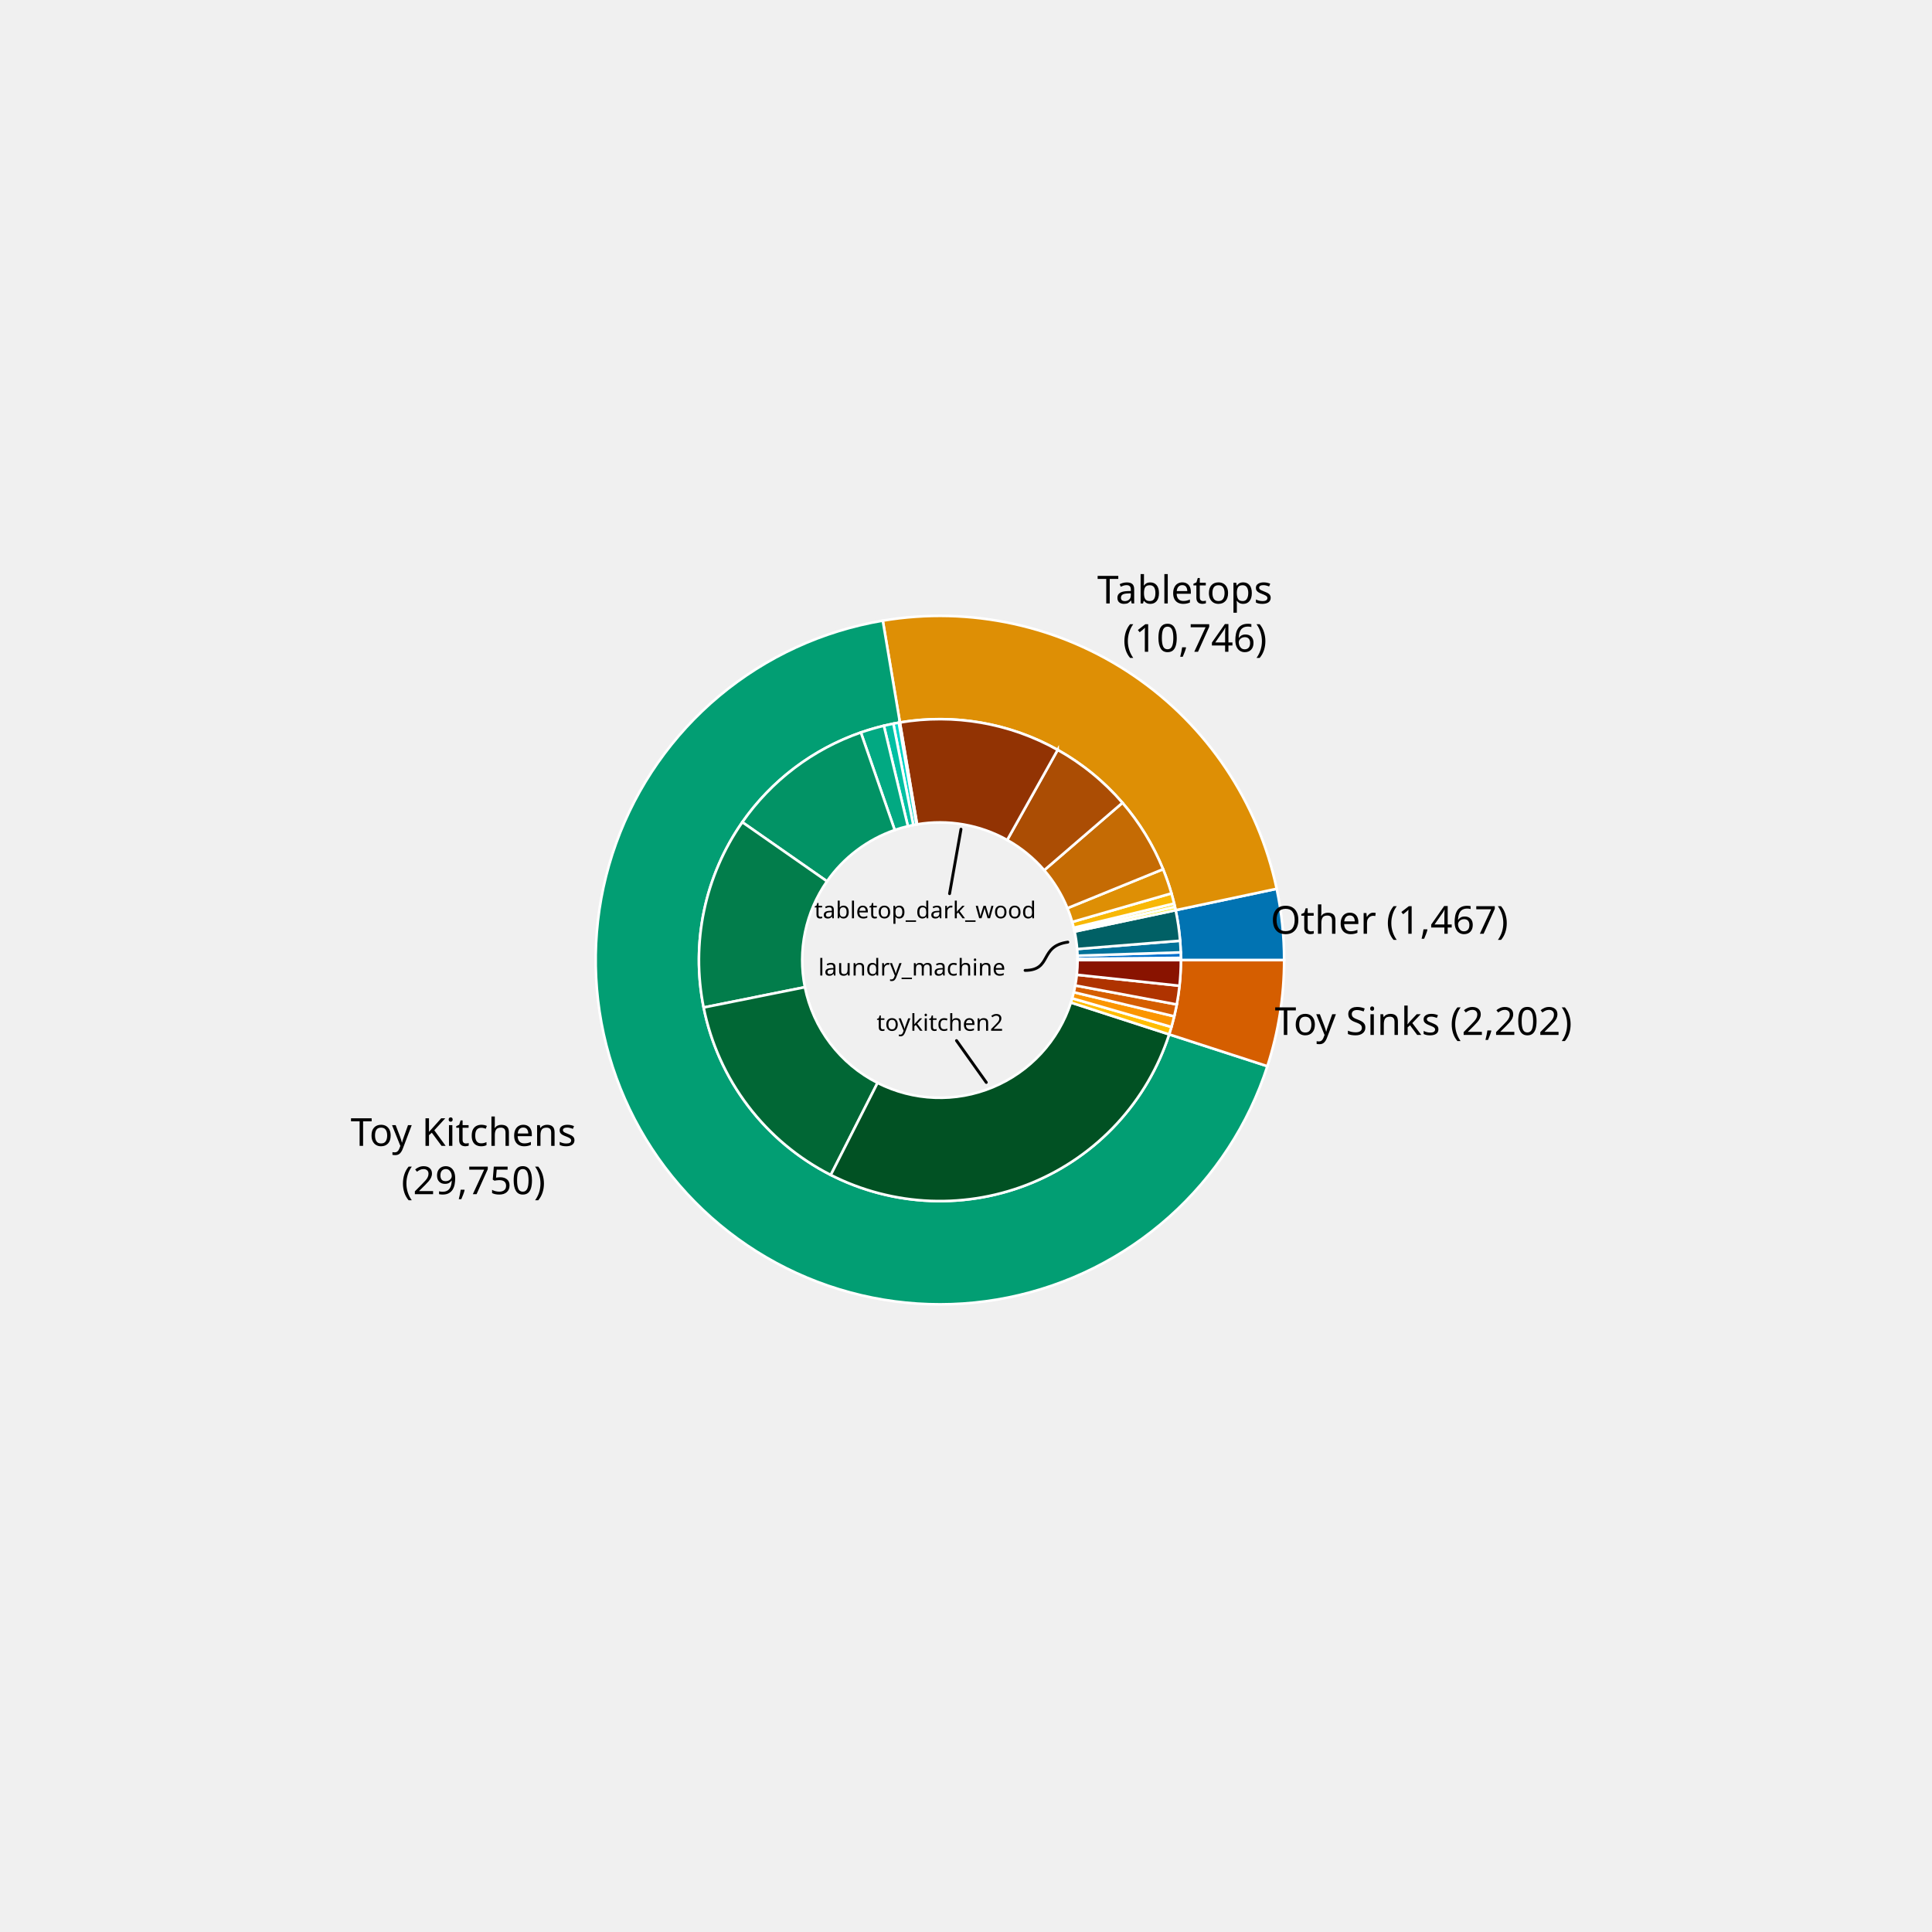
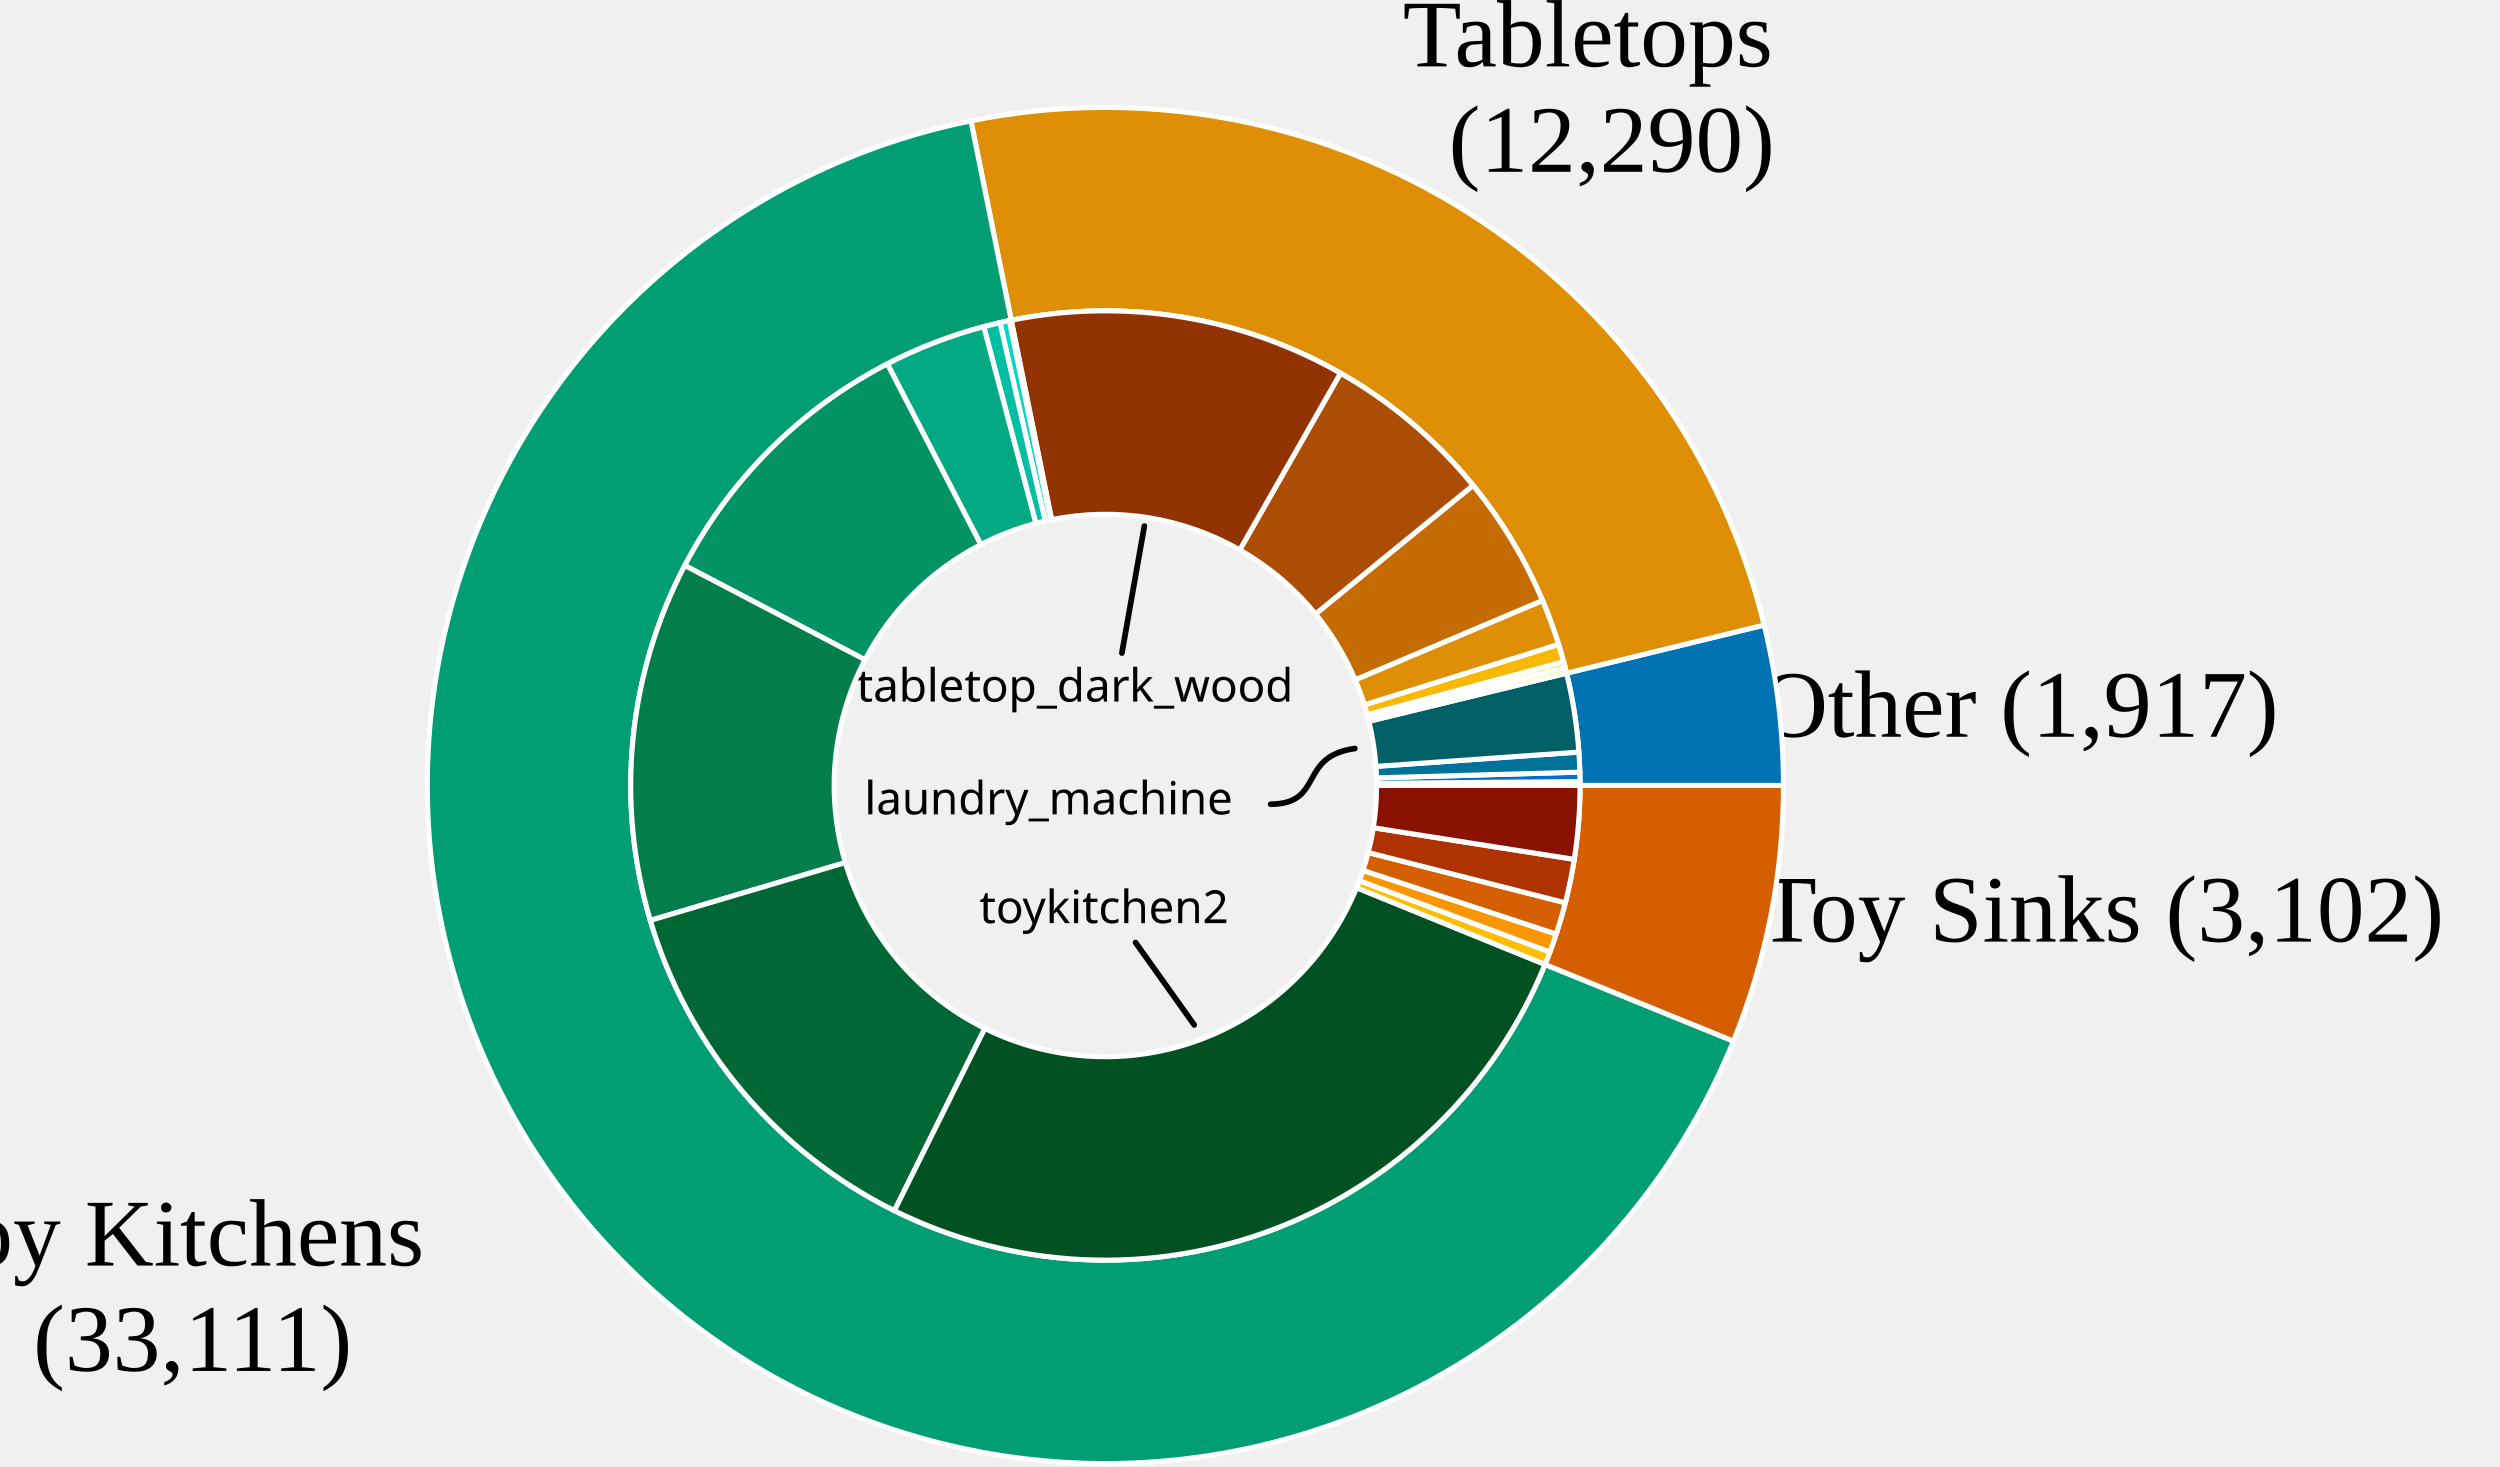
- <svg xmlns="http://www.w3.org/2000/svg" version="1.1" id="svg25" width="1000" height="1000" viewBox="0 0 1000 1000">
-   <defs id="defs29" />
-   <g id="g33" transform="matrix(1.333333,0,0,-1.333333,0,464.64)">
-     <path d="m 498.502,-24.234 c 0,4.649 -0.243,9.295 -0.727,13.919 -0.484,4.624 -1.21,9.22 -2.173,13.768 l -39.22,-8.306 c 0.674,-3.184 1.182,-6.401 1.521,-9.638 0.339,-3.237 0.509,-6.489 0.509,-9.744 z" style="fill:#0173b2;fill-opacity:1;fill-rule:nonzero;stroke:#ffffff;stroke-width:1;stroke-linecap:butt;stroke-linejoin:miter;stroke-miterlimit:10;stroke-dasharray:none;stroke-opacity:1" id="path37" />
-     <path d="M 495.602,3.454 C 488.463,37.164 468.554,66.84 440.07,86.231 c -28.484,19.391 -63.393,27.032 -97.373,21.315 l 6.652,-39.534 c 23.786,4.002 48.222,-1.347 68.161,-14.92 19.939,-13.574 33.875,-34.347 38.873,-57.944 z" style="fill:#de8f05;fill-opacity:1;fill-rule:nonzero;stroke:#ffffff;stroke-width:1;stroke-linecap:butt;stroke-linejoin:miter;stroke-miterlimit:10;stroke-dasharray:none;stroke-opacity:1" id="path39" />
-     <path d="M 342.697,107.546 C 319.323,103.613 297.41,93.531 279.217,78.338 261.023,63.146 247.195,43.383 239.157,21.085 231.119,-1.213 229.156,-25.254 233.471,-48.56 c 4.315,-23.307 14.754,-45.051 30.242,-62.993 15.488,-17.942 35.475,-31.445 57.901,-39.118 22.427,-7.672 46.496,-9.242 69.729,-4.546 23.233,4.696 44.804,15.489 62.49,31.269 17.687,15.78 30.861,35.984 38.165,58.533 l -38.138,12.354 c -5.113,-15.784 -14.335,-29.928 -26.716,-40.973 -12.381,-11.046 -27.48,-18.601 -43.743,-21.888 -16.263,-3.287 -33.111,-2.188 -48.81,3.182 -15.699,5.371 -29.689,14.823 -40.531,27.382 -10.842,12.56 -18.149,27.781 -21.169,44.095 -3.02,16.315 -1.646,33.143 3.98,48.751 5.627,15.609 15.306,29.443 28.042,40.077 12.735,10.635 28.074,17.692 44.436,20.445 z" style="fill:#029e73;fill-opacity:1;fill-rule:nonzero;stroke:#ffffff;stroke-width:1;stroke-linecap:butt;stroke-linejoin:miter;stroke-miterlimit:10;stroke-dasharray:none;stroke-opacity:1" id="path41" />
-     <path d="m 491.998,-65.415 c 2.151,6.641 3.779,13.44 4.868,20.336 1.089,6.895 1.636,13.865 1.636,20.846 l -40.09,-10e-6 c 0,-4.886 -0.383,-9.765 -1.145,-14.592 -0.762,-4.827 -1.902,-9.586 -3.407,-14.235 z" style="fill:#d55e00;fill-opacity:1;fill-rule:nonzero;stroke:#ffffff;stroke-width:1;stroke-linecap:butt;stroke-linejoin:miter;stroke-miterlimit:10;stroke-dasharray:none;stroke-opacity:1" id="path43" />
-     <path d="m 458.413,-24.234 c 0,0.146 -3.4e-4,0.293 -0.001,0.439 -6.9e-4,0.146 -0.002,0.293 -0.003,0.439 L 418.321,-23.732 c 7.9e-4,-0.084 10e-4,-0.167 0.002,-0.251 3.9e-4,-0.084 5.9e-4,-0.167 5.9e-4,-0.251 h 40.09 z" style="fill:#0159ff;fill-opacity:1;fill-rule:nonzero;stroke:#ffffff;stroke-width:1;stroke-linecap:butt;stroke-linejoin:miter;stroke-miterlimit:10;stroke-dasharray:none;stroke-opacity:1" id="path45" />
-     <path d="m 458.408,-23.356 c -0.003,0.355 -0.009,0.71 -0.016,1.065 -0.007,0.355 -0.017,0.71 -0.028,1.064 l -40.069,-1.289 c 0.007,-0.203 0.012,-0.405 0.016,-0.608 0.004,-0.203 0.007,-0.406 0.009,-0.608 l 40.088,0.376 z" style="fill:#016fcc;fill-opacity:1;fill-rule:nonzero;stroke:#ffffff;stroke-width:1;stroke-linecap:butt;stroke-linejoin:miter;stroke-miterlimit:10;stroke-dasharray:none;stroke-opacity:1" id="path47" />
-     <path d="m 458.364,-21.227 c -0.024,0.754 -0.058,1.507 -0.1,2.26 -0.043,0.753 -0.094,1.505 -0.155,2.257 l -39.96,-3.225 c 0.035,-0.43 0.064,-0.859 0.088,-1.29 0.024,-0.43 0.043,-0.861 0.057,-1.291 l 40.069,1.289 z" style="fill:#017299;fill-opacity:1;fill-rule:nonzero;stroke:#ffffff;stroke-width:1;stroke-linecap:butt;stroke-linejoin:miter;stroke-miterlimit:10;stroke-dasharray:none;stroke-opacity:1" id="path49" />
-     <path d="m 458.109,-16.71 c -0.161,1.992 -0.385,3.979 -0.673,5.956 -0.288,1.978 -0.639,3.946 -1.053,5.901 L 417.163,-13.159 c 0.237,-1.117 0.437,-2.242 0.602,-3.372 0.165,-1.13 0.293,-2.265 0.385,-3.404 z" style="fill:#016065;fill-opacity:1;fill-rule:nonzero;stroke:#ffffff;stroke-width:1;stroke-linecap:butt;stroke-linejoin:miter;stroke-miterlimit:10;stroke-dasharray:none;stroke-opacity:1" id="path51" />
-     <path d="m 456.383,-4.853 c -0.046,0.217 -0.093,0.434 -0.14,0.65 -0.048,0.217 -0.096,0.433 -0.145,0.649 L 417,-12.416 c 0.028,-0.124 0.056,-0.247 0.083,-0.371 0.027,-0.124 0.054,-0.248 0.08,-0.372 l 39.22,8.306 z" style="fill:#ffef06;fill-opacity:1;fill-rule:nonzero;stroke:#ffffff;stroke-width:1;stroke-linecap:butt;stroke-linejoin:miter;stroke-miterlimit:10;stroke-dasharray:none;stroke-opacity:1" id="path53" />
-     <path d="m 456.098,-3.553 c -0.049,0.216 -0.099,0.432 -0.149,0.648 -0.051,0.216 -0.102,0.432 -0.154,0.647 L 416.827,-11.676 c 0.03,-0.123 0.059,-0.246 0.088,-0.37 0.029,-0.123 0.057,-0.247 0.085,-0.371 z" style="fill:#ffd606;fill-opacity:1;fill-rule:nonzero;stroke:#ffffff;stroke-width:1;stroke-linecap:butt;stroke-linejoin:miter;stroke-miterlimit:10;stroke-dasharray:none;stroke-opacity:1" id="path55" />
-     <path d="m 455.794,-2.257 c -0.159,0.66 -0.326,1.318 -0.5,1.974 -0.174,0.656 -0.355,1.31 -0.543,1.962 l -38.521,-11.106 c 0.107,-0.373 0.211,-0.746 0.31,-1.121 0.099,-0.375 0.195,-0.751 0.286,-1.128 z" style="fill:#f8b806;fill-opacity:1;fill-rule:nonzero;stroke:#ffffff;stroke-width:1;stroke-linecap:butt;stroke-linejoin:miter;stroke-miterlimit:10;stroke-dasharray:none;stroke-opacity:1" id="path57" />
-     <path d="m 454.752,1.679 c -0.458,1.59 -0.959,3.167 -1.501,4.731 -0.542,1.563 -1.126,3.112 -1.75,4.645 L 414.373,-4.069 c 0.357,-0.876 0.69,-1.761 1,-2.654 0.31,-0.893 0.596,-1.795 0.858,-2.703 z" style="fill:#de8f05;fill-opacity:1;fill-rule:nonzero;stroke:#ffffff;stroke-width:1;stroke-linecap:butt;stroke-linejoin:miter;stroke-miterlimit:10;stroke-dasharray:none;stroke-opacity:1" id="path59" />
-     <path d="m 451.501,11.055 c -1.91,4.688 -4.197,9.213 -6.838,13.531 -2.642,4.318 -5.63,8.414 -8.935,12.249 L 405.36,10.662 c 1.888,-2.191 3.596,-4.532 5.105,-6.999 1.51,-2.467 2.816,-5.053 3.908,-7.732 z" style="fill:#c56b04;fill-opacity:1;fill-rule:nonzero;stroke:#ffffff;stroke-width:1;stroke-linecap:butt;stroke-linejoin:miter;stroke-miterlimit:10;stroke-dasharray:none;stroke-opacity:1" id="path61" />
-     <path d="m 435.728,36.835 c -3.553,4.122 -7.458,7.927 -11.673,11.37 -4.214,3.443 -8.721,6.512 -13.469,9.172 L 390.994,22.4 c 2.713,-1.52 5.288,-3.273 7.696,-5.241 2.408,-1.968 4.64,-4.141 6.67,-6.497 z" style="fill:#ab4d04;fill-opacity:1;fill-rule:nonzero;stroke:#ffffff;stroke-width:1;stroke-linecap:butt;stroke-linejoin:miter;stroke-miterlimit:10;stroke-dasharray:none;stroke-opacity:1" id="path63" />
-     <path d="m 410.587,57.376 c -9.235,5.173 -19.281,8.742 -29.71,10.553 -10.429,1.811 -21.09,1.839 -31.528,0.083 l 6.652,-39.534 c 5.965,1.004 12.057,0.988 18.016,-0.047 5.959,-1.035 11.7,-3.074 16.977,-6.03 l 19.593,34.976 z" style="fill:#923303;fill-opacity:1;fill-rule:nonzero;stroke:#ffffff;stroke-width:1;stroke-linecap:butt;stroke-linejoin:miter;stroke-miterlimit:10;stroke-dasharray:none;stroke-opacity:1" id="path65" />
-     <path d="m 349.349,68.012 c -0.074,-0.013 -0.149,-0.025 -0.223,-0.038 -0.074,-0.013 -0.149,-0.025 -0.223,-0.038 l 6.843,-39.501 c 0.043,0.007 0.085,0.015 0.127,0.022 0.043,0.007 0.085,0.015 0.127,0.022 l -6.652,39.534 z" style="fill:#03e5eb;fill-opacity:1;fill-rule:nonzero;stroke:#ffffff;stroke-width:1;stroke-linecap:butt;stroke-linejoin:miter;stroke-miterlimit:10;stroke-dasharray:none;stroke-opacity:1" id="path67" />
-     <path d="m 348.903,67.936 c -0.352,-0.061 -0.703,-0.124 -1.054,-0.189 -0.351,-0.065 -0.702,-0.132 -1.052,-0.201 l 7.746,-39.334 c 0.2,0.039 0.401,0.078 0.601,0.115 0.201,0.037 0.402,0.073 0.603,0.108 z" style="fill:#03d5c8;fill-opacity:1;fill-rule:nonzero;stroke:#ffffff;stroke-width:1;stroke-linecap:butt;stroke-linejoin:miter;stroke-miterlimit:10;stroke-dasharray:none;stroke-opacity:1" id="path69" />
-     <path d="m 346.796,67.546 c -0.616,-0.121 -1.23,-0.249 -1.844,-0.382 -0.613,-0.134 -1.225,-0.273 -1.836,-0.419 l 9.323,-38.99 c 0.349,0.083 0.699,0.163 1.049,0.24 0.35,0.076 0.702,0.149 1.054,0.219 z" style="fill:#02bfa3;fill-opacity:1;fill-rule:nonzero;stroke:#ffffff;stroke-width:1;stroke-linecap:butt;stroke-linejoin:miter;stroke-miterlimit:10;stroke-dasharray:none;stroke-opacity:1" id="path71" />
-     <path d="m 343.116,66.744 c -1.51,-0.361 -3.011,-0.76 -4.501,-1.196 -1.49,-0.436 -2.969,-0.909 -4.436,-1.418 l 13.153,-37.87 c 0.838,0.291 1.683,0.561 2.535,0.81 0.852,0.249 1.709,0.477 2.572,0.683 z" style="fill:#02a982;fill-opacity:1;fill-rule:nonzero;stroke:#ffffff;stroke-width:1;stroke-linecap:butt;stroke-linejoin:miter;stroke-miterlimit:10;stroke-dasharray:none;stroke-opacity:1" id="path73" />
-     <path d="M 334.179,64.13 C 324.924,60.916 316.232,56.268 308.42,50.356 300.608,44.443 293.773,37.341 288.166,29.307 l 32.873,-22.946 c 3.204,4.59 7.11,8.649 11.574,12.028 4.464,3.378 9.431,6.035 14.719,7.871 z" style="fill:#029365;fill-opacity:1;fill-rule:nonzero;stroke:#ffffff;stroke-width:1;stroke-linecap:butt;stroke-linejoin:miter;stroke-miterlimit:10;stroke-dasharray:none;stroke-opacity:1" id="path75" />
-     <path d="M 288.166,29.307 C 280.937,18.951 275.88,7.237 273.3,-5.126 270.72,-17.489 270.671,-30.248 273.155,-42.631 l 39.307,7.885 c -1.419,7.076 -1.391,14.367 0.083,21.431 1.474,7.065 4.364,13.758 8.495,19.676 L 288.166,29.307 Z" style="fill:#027d4b;fill-opacity:1;fill-rule:nonzero;stroke:#ffffff;stroke-width:1;stroke-linecap:butt;stroke-linejoin:miter;stroke-miterlimit:10;stroke-dasharray:none;stroke-opacity:1" id="path77" />
-     <path d="m 273.155,-42.631 c 2.78,-13.859 8.665,-26.909 17.212,-38.167 8.547,-11.258 19.536,-20.433 32.138,-26.835 l 18.156,35.742 c -7.201,3.658 -13.48,8.901 -18.365,15.334 -4.884,6.433 -8.247,13.89 -9.836,21.81 z" style="fill:#016735;fill-opacity:1;fill-rule:nonzero;stroke:#ffffff;stroke-width:1;stroke-linecap:butt;stroke-linejoin:miter;stroke-miterlimit:10;stroke-dasharray:none;stroke-opacity:1" id="path79" />
-     <path d="m 322.505,-107.633 c 12.053,-6.123 25.291,-9.56 38.799,-10.075 13.509,-0.515 26.97,1.904 39.454,7.09 12.484,5.187 23.697,13.018 32.864,22.954 9.167,9.936 16.072,21.742 20.238,34.603 l -38.138,12.354 c -2.381,-7.349 -6.326,-14.095 -11.564,-19.773 -5.238,-5.678 -11.645,-10.153 -18.779,-13.117 -7.134,-2.964 -14.826,-4.346 -22.545,-4.052 -7.719,0.294 -15.284,2.259 -22.171,5.757 z" style="fill:#015123;fill-opacity:1;fill-rule:nonzero;stroke:#ffffff;stroke-width:1;stroke-linecap:butt;stroke-linejoin:miter;stroke-miterlimit:10;stroke-dasharray:none;stroke-opacity:1" id="path81" />
-     <path d="m 453.86,-53.061 c 0.154,0.477 0.305,0.955 0.452,1.434 0.147,0.479 0.29,0.96 0.429,1.441 l -38.516,11.122 c -0.08,-0.275 -0.161,-0.55 -0.245,-0.824 -0.084,-0.274 -0.17,-0.547 -0.258,-0.82 z" style="fill:#ffbd00;fill-opacity:1;fill-rule:nonzero;stroke:#ffffff;stroke-width:1;stroke-linecap:butt;stroke-linejoin:miter;stroke-miterlimit:10;stroke-dasharray:none;stroke-opacity:1" id="path83" />
-     <path d="m 454.741,-50.185 c 0.198,0.684 0.387,1.37 0.569,2.059 0.182,0.688 0.356,1.379 0.522,2.071 l -38.983,9.352 c -0.095,-0.396 -0.194,-0.79 -0.298,-1.183 -0.104,-0.393 -0.212,-0.785 -0.325,-1.176 z" style="fill:#fb9500;fill-opacity:1;fill-rule:nonzero;stroke:#ffffff;stroke-width:1;stroke-linecap:butt;stroke-linejoin:miter;stroke-miterlimit:10;stroke-dasharray:none;stroke-opacity:1" id="path85" />
-     <path d="m 455.832,-46.056 c 0.183,0.764 0.357,1.529 0.521,2.297 0.164,0.768 0.318,1.538 0.463,2.31 l -39.405,7.378 c -0.083,-0.441 -0.171,-0.881 -0.264,-1.32 -0.094,-0.439 -0.193,-0.876 -0.297,-1.313 z" style="fill:#d55e00;fill-opacity:1;fill-rule:nonzero;stroke:#ffffff;stroke-width:1;stroke-linecap:butt;stroke-linejoin:miter;stroke-miterlimit:10;stroke-dasharray:none;stroke-opacity:1" id="path87" />
-     <path d="m 456.815,-41.449 c 0.225,1.201 0.426,2.407 0.604,3.616 0.178,1.209 0.332,2.422 0.462,3.637 l -39.862,4.269 c -0.074,-0.694 -0.162,-1.387 -0.264,-2.078 -0.102,-0.691 -0.217,-1.38 -0.345,-2.066 z" style="fill:#af3300;fill-opacity:1;fill-rule:nonzero;stroke:#ffffff;stroke-width:1;stroke-linecap:butt;stroke-linejoin:miter;stroke-miterlimit:10;stroke-dasharray:none;stroke-opacity:1" id="path89" />
-     <path d="m 457.881,-34.196 c 0.177,1.654 0.31,3.313 0.399,4.974 0.089,1.661 0.133,3.325 0.133,4.988 h -40.09 c 0,-0.951 -0.025,-1.901 -0.076,-2.85 -0.051,-0.949 -0.127,-1.897 -0.228,-2.842 l 39.862,-4.269 z" style="fill:#891300;fill-opacity:1;fill-rule:nonzero;stroke:#ffffff;stroke-width:1;stroke-linecap:butt;stroke-linejoin:miter;stroke-miterlimit:10;stroke-dasharray:none;stroke-opacity:1" id="path91" />
-     <text xml:space="preserve" style="font-style:normal;font-variant:normal;font-weight:500;font-stretch:normal;font-size:15px;font-family:'CMU Serif';-inkscape-font-specification:'CMU Serif, Medium';font-variant-ligatures:no-common-ligatures;font-variant-caps:normal;font-variant-numeric:normal;font-variant-east-asian:normal;text-align:center;text-anchor:middle;fill:#000000;stroke-width:0.751" x="193.541" y="96.342" id="text305" transform="scale(1,-1)">
-       <tspan id="tspan303" style="font-style:normal;font-variant:normal;font-weight:500;font-stretch:normal;font-size:15px;font-family:'CMU Serif';-inkscape-font-specification:'CMU Serif, Medium';font-variant-ligatures:no-common-ligatures;font-variant-caps:normal;font-variant-numeric:normal;font-variant-east-asian:normal;text-align:center;text-anchor:middle;fill:#000000;stroke-width:0.751" x="193.541" y="96.342">Toy Kitchens</tspan>
-       <tspan style="font-style:normal;font-variant:normal;font-weight:500;font-stretch:normal;font-size:15px;font-family:'CMU Serif';-inkscape-font-specification:'CMU Serif, Medium';font-variant-ligatures:no-common-ligatures;font-variant-caps:normal;font-variant-numeric:normal;font-variant-east-asian:normal;text-align:center;text-anchor:middle;fill:#000000;stroke-width:0.751" x="193.541" y="115.092" id="tspan307">(29,750)</tspan>
+ <svg xmlns="http://www.w3.org/2000/svg" width="3.707in" height="2.174in" viewBox="0 0 94.153 55.213" version="1.1" id="svg13509" xml:space="preserve">
+   <style id="style20219">
+ #text3925, #text3929, #text3933, #text3937, #text3941, #text3945, #text305, #text305-6, #text305-6-9, #text305-6-9-4, #text3917, #text3921 { 
+     line-height:1.1;
+ }
+ </style>
+   <defs id="defs13506" />
+   <g id="layer1" transform="translate(-82.79206,-157.4096)">
+     <text xml:space="preserve" style="font-style:normal;font-variant:normal;font-weight:500;font-stretch:normal;font-size:3.598px;font-family:'Times New Roman';font-variant-ligatures:no-common-ligatures;text-align:center" x="128.935" y="98.497" id="text305" transform="translate(-36.63401,106.5732)">
+       <tspan id="tspan303" style="font-style:normal;font-variant:normal;font-weight:500;font-stretch:normal;font-size:3.598px;font-family:'Times New Roman';-inkscape-font-specification:'Times New Roman';font-variant-ligatures:no-common-ligatures;font-variant-caps:normal;font-variant-numeric:normal;font-variant-east-asian:normal;text-align:center;text-anchor:middle;fill:#000000;stroke-width:0.144" x="128.935" y="98.497">Toy Kitchens</tspan>
+       <tspan style="font-style:normal;font-variant:normal;font-weight:500;font-stretch:normal;font-size:3.598px;font-family:'Times New Roman';-inkscape-font-specification:'Times New Roman';font-variant-ligatures:no-common-ligatures;font-variant-caps:normal;font-variant-numeric:normal;font-variant-east-asian:normal;text-align:center;text-anchor:middle;fill:#000000;stroke-width:0.144" x="128.935" y="102.465" id="tspan307">(33,111)</tspan>
    </text>
-     <text xml:space="preserve" style="font-style:normal;font-variant:normal;font-weight:500;font-stretch:normal;font-size:15px;font-family:'CMU Serif';-inkscape-font-specification:'CMU Serif, Medium';font-variant-ligatures:no-common-ligatures;font-variant-caps:normal;font-variant-numeric:normal;font-variant-east-asian:normal;text-align:center;text-anchor:middle;fill:#000000;stroke-width:0.751" x="562.341" y="53.282" id="text305-6" transform="scale(1,-1)">
-       <tspan style="font-style:normal;font-variant:normal;font-weight:500;font-stretch:normal;font-size:15px;font-family:'CMU Serif';-inkscape-font-specification:'CMU Serif, Medium';font-variant-ligatures:no-common-ligatures;font-variant-caps:normal;font-variant-numeric:normal;font-variant-east-asian:normal;text-align:center;text-anchor:middle;fill:#000000;stroke-width:0.751" x="562.341" y="53.282" id="tspan307-4">Toy Sinks (2,202)</tspan>
+     <text xml:space="preserve" style="font-style:normal;font-variant:normal;font-weight:500;font-stretch:normal;font-size:3.598px;font-family:'Times New Roman';-inkscape-font-specification:'Times New Roman';font-variant-ligatures:no-common-ligatures;font-variant-caps:normal;font-variant-numeric:normal;font-variant-east-asian:normal;text-align:center;text-anchor:middle;stroke-width:0.144" x="200.808" y="86.297" id="text305-6" transform="translate(-36.63401,106.5732)">
+       <tspan style="font-style:normal;font-variant:normal;font-weight:500;font-stretch:normal;font-size:3.598px;font-family:'Times New Roman';-inkscape-font-specification:'Times New Roman';font-variant-ligatures:no-common-ligatures;font-variant-caps:normal;font-variant-numeric:normal;font-variant-east-asian:normal;text-align:center;text-anchor:middle;fill:#000000;stroke-width:0.144" x="200.808" y="86.297" id="tspan307-4">Toy Sinks (3,102)</tspan>
    </text>
-     <text xml:space="preserve" style="font-style:normal;font-variant:normal;font-weight:500;font-stretch:normal;font-size:15px;font-family:'CMU Serif';-inkscape-font-specification:'CMU Serif, Medium';font-variant-ligatures:no-common-ligatures;font-variant-caps:normal;font-variant-numeric:normal;font-variant-east-asian:normal;text-align:center;text-anchor:middle;fill:#000000;stroke-width:0.751" x="549.118" y="14.009" id="text305-6-9" transform="scale(1,-1)">
-       <tspan style="font-style:normal;font-variant:normal;font-weight:500;font-stretch:normal;font-size:15px;font-family:'CMU Serif';-inkscape-font-specification:'CMU Serif, Medium';font-variant-ligatures:no-common-ligatures;font-variant-caps:normal;font-variant-numeric:normal;font-variant-east-asian:normal;text-align:center;text-anchor:middle;fill:#000000;stroke-width:0.751" x="549.118" y="14.009" id="tspan307-4-0">Other (1,467)</tspan>
+     <text xml:space="preserve" style="font-style:normal;font-variant:normal;font-weight:500;font-stretch:normal;font-size:3.598px;font-family:'Times New Roman';-inkscape-font-specification:'Times New Roman';font-variant-ligatures:no-common-ligatures;font-variant-caps:normal;font-variant-numeric:normal;font-variant-east-asian:normal;text-align:center;text-anchor:middle;stroke-width:0.144" x="197.706" y="78.583" id="text305-6-9" transform="translate(-36.63401,106.5732)">
+       <tspan style="font-style:normal;font-variant:normal;font-weight:500;font-stretch:normal;font-size:3.598px;font-family:'Times New Roman';-inkscape-font-specification:'Times New Roman';font-variant-ligatures:no-common-ligatures;font-variant-caps:normal;font-variant-numeric:normal;font-variant-east-asian:normal;text-align:center;text-anchor:middle;fill:#000000;stroke-width:0.144" x="197.706" y="78.583" id="tspan307-4-0">Other (1,917)</tspan>
    </text>
-     <text xml:space="preserve" style="font-style:normal;font-variant:normal;font-weight:500;font-stretch:normal;font-size:15px;font-family:'CMU Serif';-inkscape-font-specification:'CMU Serif, Medium';font-variant-ligatures:no-common-ligatures;font-variant-caps:normal;font-variant-numeric:normal;font-variant-east-asian:normal;text-align:center;text-anchor:middle;fill:#000000;stroke-width:0.751" x="473.603" y="-114.213" id="text305-6-9-4" transform="scale(1,-1)">
-       <tspan id="tspan303-6-5-8" style="font-style:normal;font-variant:normal;font-weight:500;font-stretch:normal;font-size:15px;font-family:'CMU Serif';-inkscape-font-specification:'CMU Serif, Medium';font-variant-ligatures:no-common-ligatures;font-variant-caps:normal;font-variant-numeric:normal;font-variant-east-asian:normal;text-align:center;text-anchor:middle;fill:#000000;stroke-width:0.751" x="473.603" y="-114.213">Tabletops</tspan>
-       <tspan style="font-style:normal;font-variant:normal;font-weight:500;font-stretch:normal;font-size:15px;font-family:'CMU Serif';-inkscape-font-specification:'CMU Serif, Medium';font-variant-ligatures:no-common-ligatures;font-variant-caps:normal;font-variant-numeric:normal;font-variant-east-asian:normal;text-align:center;text-anchor:middle;fill:#000000;stroke-width:0.751" x="473.603" y="-95.463" id="tspan1232">(10,746)</tspan>
+     <text xml:space="preserve" style="font-style:normal;font-variant:normal;font-weight:500;font-stretch:normal;font-size:3.598px;font-family:'Times New Roman';-inkscape-font-specification:'Times New Roman';font-variant-ligatures:no-common-ligatures;font-variant-caps:normal;font-variant-numeric:normal;font-variant-east-asian:normal;text-align:center;text-anchor:middle;stroke-width:0.144" x="182.378" y="53.335" id="text305-6-9-4" transform="translate(-36.63401,106.5732)">
+       <tspan id="tspan303-6-5-8" style="font-style:normal;font-variant:normal;font-weight:500;font-stretch:normal;font-size:3.598px;font-family:'Times New Roman';-inkscape-font-specification:'Times New Roman';font-variant-ligatures:no-common-ligatures;font-variant-caps:normal;font-variant-numeric:normal;font-variant-east-asian:normal;text-align:center;text-anchor:middle;fill:#000000;stroke-width:0.144" x="182.378" y="53.335">Tabletops</tspan>
+       <tspan style="font-style:normal;font-variant:normal;font-weight:500;font-stretch:normal;font-size:3.598px;font-family:'Times New Roman';-inkscape-font-specification:'Times New Roman';font-variant-ligatures:no-common-ligatures;font-variant-caps:normal;font-variant-numeric:normal;font-variant-east-asian:normal;text-align:center;text-anchor:middle;fill:#000000;stroke-width:0.144" x="182.378" y="57.303" id="tspan1232">(12,290)</tspan>
    </text>
-     <text xml:space="preserve" style="font-weight:500;font-size:9px;font-family:'CMU Serif';-inkscape-font-specification:'CMU Serif, Medium';font-variant-ligatures:no-common-ligatures;text-align:center;text-anchor:middle;fill:#000000;stroke-width:0.751" x="365.007" y="7.994" id="text1238" transform="scale(1,-1)">
-       <tspan id="tspan1236" style="font-style:normal;font-variant:normal;font-weight:normal;font-stretch:normal;font-size:9px;font-family:'CMU Typewriter Text';-inkscape-font-specification:'CMU Typewriter Text';stroke-width:0.751" x="365.007" y="7.994">tabletop_dark_wood</tspan>
+     <text xml:space="preserve" style="font-weight:500;font-size:1.72px;font-family:'Times New Roman';-inkscape-font-specification:'Times New Roman';font-variant-ligatures:no-common-ligatures;text-align:center;text-anchor:middle;fill:#000000;stroke-width:0.144" x="160.986" y="77.256" id="text1238" transform="translate(-36.63401,106.5732)">
+       <tspan id="tspan1236" style="font-style:normal;font-variant:normal;font-weight:normal;font-stretch:normal;font-size:1.72px;font-family:'CMU Typewriter Text';-inkscape-font-specification:'CMU Typewriter Text';stroke-width:0.144" x="160.986" y="77.256">tabletop_dark_wood</tspan>
    </text>
-     <text xml:space="preserve" style="font-weight:500;font-size:9px;font-family:'CMU Serif';-inkscape-font-specification:'CMU Serif, Medium';font-variant-ligatures:no-common-ligatures;text-align:center;text-anchor:middle;fill:#000000;stroke-width:0.751" x="359.837" y="30.218" id="text1238-2" transform="scale(1,-1)">
-       <tspan id="tspan1236-2" style="font-style:normal;font-variant:normal;font-weight:normal;font-stretch:normal;font-size:9px;font-family:'CMU Typewriter Text';-inkscape-font-specification:'CMU Typewriter Text';stroke-width:0.751" x="359.837" y="30.218">laundry_machine</tspan>
+     <text xml:space="preserve" style="font-weight:500;font-size:1.72px;font-family:'Times New Roman';-inkscape-font-specification:'Times New Roman';font-variant-ligatures:no-common-ligatures;text-align:center;text-anchor:middle;fill:#000000;stroke-width:0.144" x="159.998" y="81.503" id="text1238-2" transform="translate(-36.63401,106.5732)">
+       <tspan id="tspan1236-2" style="font-style:normal;font-variant:normal;font-weight:normal;font-stretch:normal;font-size:1.72px;font-family:'CMU Typewriter Text';-inkscape-font-specification:'CMU Typewriter Text';stroke-width:0.144" x="159.998" y="81.503">laundry_machine</tspan>
    </text>
-     <text xml:space="preserve" style="font-weight:500;font-size:9px;font-family:'CMU Serif';-inkscape-font-specification:'CMU Serif, Medium';font-variant-ligatures:no-common-ligatures;text-align:center;text-anchor:middle;fill:#000000;stroke-width:0.751" x="370.737" y="51.661" id="text1238-2-6" transform="scale(1,-1)">
-       <tspan id="tspan1236-2-1" style="font-style:normal;font-variant:normal;font-weight:normal;font-stretch:normal;font-size:9px;font-family:'CMU Typewriter Text';-inkscape-font-specification:'CMU Typewriter Text';stroke-width:0.751" x="370.737" y="51.661">toykitchen2</tspan>
+     <text xml:space="preserve" style="font-weight:500;font-size:1.72px;font-family:'Times New Roman';-inkscape-font-specification:'Times New Roman';font-variant-ligatures:no-common-ligatures;text-align:center;text-anchor:middle;fill:#000000;stroke-width:0.144" x="162.081" y="85.6" id="text1238-2-6" transform="translate(-36.63401,106.5732)">
+       <tspan id="tspan1236-2-1" style="font-style:normal;font-variant:normal;font-weight:normal;font-stretch:normal;font-size:1.72px;font-family:'CMU Typewriter Text';-inkscape-font-specification:'CMU Typewriter Text';stroke-width:0.144" x="162.081" y="85.6">toykitchen2</tspan>
    </text>
-     <path style="display:inline;fill:none;fill-rule:evenodd;stroke:#000000;stroke-width:1.125;stroke-linecap:round;stroke-linejoin:miter;stroke-dasharray:none;stroke-opacity:1" d="m 382.875,-71.714 -11.554,16.223" id="path1395-6" />
-     <path style="fill:none;stroke:#040404;stroke-width:1.125;stroke-linecap:round;stroke-linejoin:round;stroke-dasharray:none;stroke-dashoffset:0" d="M 373.052,26.581 368.622,1.564" id="path11363" />
-     <path style="fill:none;stroke:#040404;stroke-width:1.125;stroke-linecap:round;stroke-linejoin:round;stroke-dasharray:none;stroke-dashoffset:0" d="m 414.527,-17.254 c -11.271,-1.552 -5.943,-10.887 -16.584,-10.974" id="path11363-3" />
+     <path style="display:inline;fill:none;fill-rule:evenodd;stroke:#000000;stroke-width:0.215;stroke-linecap:round;stroke-linejoin:miter;stroke-dasharray:none;stroke-opacity:1" d="M 164.401,89.433 162.193,86.332" id="path1395-6" transform="translate(-36.63401,106.5732)" />
+     <path style="fill:none;stroke:#040404;stroke-width:0.215;stroke-linecap:round;stroke-linejoin:round;stroke-dasharray:none;stroke-dashoffset:0" d="M 162.524,70.648 161.678,75.429" id="path11363" transform="translate(-36.63401,106.5732)" />
+     <path style="fill:none;stroke:#040404;stroke-width:0.215;stroke-linecap:round;stroke-linejoin:round;stroke-dasharray:none;stroke-dashoffset:0" d="M 170.45,79.025 C 168.296,79.322 169.314,81.106 167.281,81.122" id="path11363-3" transform="translate(-36.63401,106.5732)" />
+   </g>
+   <g id="g1-2" transform="matrix(0.2645833,0,0,0.2645833,252.0663,-157.4096)">
+     <g id="g3" transform="translate(-52.128,76.78318)">
+       <path id="path2-3" d="M 307.872,174.24 C 307.872,179.562 307.554,184.88 306.92,190.164 306.286,195.448 305.336,200.69 304.077,205.861 L 265.126,196.374 C 266.007,192.755 266.672,189.086 267.116,185.387 267.56,181.688 267.782,177.966 267.782,174.24 Z" style="fill:#0173b2;fill-opacity:1;fill-rule:nonzero;stroke:#ffffff;stroke-width:1;stroke-linecap:butt;stroke-linejoin:miter;stroke-miterlimit:10;stroke-dasharray:none;stroke-opacity:1" transform="matrix(0.7222688,0,0,-0.7222688,-869.0707,755.7999)" />
+       <path id="path3-1" d="M 304.077,205.861 C 295.908,239.402 275.052,268.506 245.917,287.023 216.781,305.539 181.575,312.064 147.739,305.218 L 155.689,265.925 C 179.374,270.717 204.019,266.149 224.414,253.188 244.809,240.226 259.408,219.853 265.126,196.374 Z" style="fill:#de8f05;fill-opacity:1;fill-rule:nonzero;stroke:#ffffff;stroke-width:1;stroke-linecap:butt;stroke-linejoin:miter;stroke-miterlimit:10;stroke-dasharray:none;stroke-opacity:1" transform="matrix(0.7222688,0,0,-0.7222688,-869.0707,755.7999)" />
+       <path id="path4-9" d="M 147.739,305.218 C 125.097,300.637 104.024,290.261 86.587,275.109 69.15,259.956 55.936,240.537 48.241,218.756 40.545,196.974 38.628,173.564 42.676,150.821 46.725,128.077 56.602,106.767 71.342,88.979 86.081,71.191 105.184,57.525 126.779,49.32 148.374,41.115 171.732,38.649 194.565,42.163 217.397,45.676 238.933,55.051 257.062,69.369 275.192,83.686 289.302,102.463 298.011,123.86 L 260.88,138.974 C 254.783,123.996 244.906,110.852 232.216,100.83 219.525,90.808 204.45,84.245 188.467,81.786 172.485,79.326 156.134,81.053 141.017,86.796 125.901,92.539 112.529,102.106 102.211,114.557 91.894,127.009 84.979,141.926 82.145,157.847 79.311,173.767 80.654,190.154 86.04,205.401 91.427,220.648 100.677,234.241 112.883,244.848 125.089,255.455 139.84,262.718 155.689,265.925 Z" style="fill:#029e73;fill-opacity:1;fill-rule:nonzero;stroke:#ffffff;stroke-width:1;stroke-linecap:butt;stroke-linejoin:miter;stroke-miterlimit:10;stroke-dasharray:none;stroke-opacity:1" transform="matrix(0.7222688,0,0,-0.7222688,-869.0707,755.7999)" />
+       <path id="path5-4" d="M 298.011,123.86 C 301.26,131.84 303.729,140.116 305.384,148.572 307.039,157.028 307.872,165.624 307.872,174.24 L 267.782,174.24 C 267.782,168.209 267.199,162.191 266.041,156.272 264.882,150.353 263.154,144.56 260.88,138.974 Z" style="fill:#d55e00;fill-opacity:1;fill-rule:nonzero;stroke:#ffffff;stroke-width:1;stroke-linecap:butt;stroke-linejoin:miter;stroke-miterlimit:10;stroke-dasharray:none;stroke-opacity:1" transform="matrix(0.7222688,0,0,-0.7222688,-869.0707,755.7999)" />
+       <path id="path6-7" d="M 267.782,174.24 C 267.782,174.368 267.782,174.496 267.782,174.625 267.781,174.753 267.78,174.881 267.779,175.009 L 227.691,174.68 C 227.692,174.606 227.692,174.533 227.692,174.46 227.693,174.387 227.693,174.313 227.693,174.24 Z" style="fill:#0159ff;fill-opacity:1;fill-rule:nonzero;stroke:#ffffff;stroke-width:1;stroke-linecap:butt;stroke-linejoin:miter;stroke-miterlimit:10;stroke-dasharray:none;stroke-opacity:1" transform="matrix(0.7222688,0,0,-0.7222688,-869.0707,755.7999)" />
+       <path id="path7-8" d="M 267.779,175.009 C 267.777,175.32 267.773,175.631 267.767,175.942 267.761,176.253 267.754,176.563 267.745,176.874 L 227.672,175.745 C 227.677,175.568 227.681,175.39 227.684,175.212 227.687,175.035 227.69,174.857 227.691,174.68 Z" style="fill:#016fcc;fill-opacity:1;fill-rule:nonzero;stroke:#ffffff;stroke-width:1;stroke-linecap:butt;stroke-linejoin:miter;stroke-miterlimit:10;stroke-dasharray:none;stroke-opacity:1" transform="matrix(0.7222688,0,0,-0.7222688,-869.0707,755.7999)" />
+       <path id="path8-4" d="M 267.745,176.874 C 267.727,177.534 267.701,178.195 267.669,178.854 267.636,179.514 267.596,180.173 267.55,180.832 L 227.56,178.007 C 227.587,177.631 227.609,177.254 227.628,176.877 227.646,176.5 227.661,176.123 227.672,175.745 Z" style="fill:#017299;fill-opacity:1;fill-rule:nonzero;stroke:#ffffff;stroke-width:1;stroke-linecap:butt;stroke-linejoin:miter;stroke-miterlimit:10;stroke-dasharray:none;stroke-opacity:1" transform="matrix(0.7222688,0,0,-0.7222688,-869.0707,755.7999)" />
+       <path id="path9-5" d="M 267.55,180.832 C 267.365,183.451 267.07,186.061 266.665,188.654 266.261,191.248 265.747,193.824 265.126,196.374 L 226.175,186.888 C 226.53,185.431 226.823,183.959 227.054,182.477 227.286,180.995 227.454,179.503 227.56,178.007 Z" style="fill:#016065;fill-opacity:1;fill-rule:nonzero;stroke:#ffffff;stroke-width:1;stroke-linecap:butt;stroke-linejoin:miter;stroke-miterlimit:10;stroke-dasharray:none;stroke-opacity:1" transform="matrix(0.7222688,0,0,-0.7222688,-869.0707,755.7999)" />
+       <path id="path10" d="M 265.126,196.374 C 265.08,196.563 265.033,196.752 264.986,196.94 264.939,197.129 264.891,197.317 264.843,197.505 L 226.013,187.534 C 226.041,187.427 226.068,187.319 226.095,187.212 226.122,187.104 226.149,186.996 226.175,186.888 Z" style="fill:#ffef06;fill-opacity:1;fill-rule:nonzero;stroke:#ffffff;stroke-width:1;stroke-linecap:butt;stroke-linejoin:miter;stroke-miterlimit:10;stroke-dasharray:none;stroke-opacity:1" transform="matrix(0.7222688,0,0,-0.7222688,-869.0707,755.7999)" />
+       <path id="path11" d="M 264.843,197.505 C 264.795,197.693 264.746,197.882 264.696,198.069 264.647,198.257 264.597,198.445 264.546,198.633 L 225.843,188.179 C 225.872,188.071 225.901,187.964 225.929,187.857 225.958,187.749 225.986,187.642 226.013,187.534 Z" style="fill:#ffd606;fill-opacity:1;fill-rule:nonzero;stroke:#ffffff;stroke-width:1;stroke-linecap:butt;stroke-linejoin:miter;stroke-miterlimit:10;stroke-dasharray:none;stroke-opacity:1" transform="matrix(0.7222688,0,0,-0.7222688,-869.0707,755.7999)" />
+       <path id="path12" d="M 264.546,198.633 C 264.391,199.206 264.231,199.779 264.065,200.35 263.899,200.921 263.727,201.49 263.55,202.058 L 225.275,190.136 C 225.376,189.811 225.474,189.486 225.568,189.16 225.663,188.834 225.755,188.507 225.843,188.179 Z" style="fill:#f8b806;fill-opacity:1;fill-rule:nonzero;stroke:#ffffff;stroke-width:1;stroke-linecap:butt;stroke-linejoin:miter;stroke-miterlimit:10;stroke-dasharray:none;stroke-opacity:1" transform="matrix(0.7222688,0,0,-0.7222688,-869.0707,755.7999)" />
+       <path id="path13" d="M 263.55,202.058 C 263.094,203.523 262.602,204.977 262.074,206.418 261.546,207.86 260.982,209.288 260.384,210.701 L 223.465,195.075 C 223.807,194.267 224.129,193.451 224.431,192.628 224.732,191.804 225.014,190.973 225.275,190.136 Z" style="fill:#de8f05;fill-opacity:1;fill-rule:nonzero;stroke:#ffffff;stroke-width:1;stroke-linecap:butt;stroke-linejoin:miter;stroke-miterlimit:10;stroke-dasharray:none;stroke-opacity:1" transform="matrix(0.7222688,0,0,-0.7222688,-869.0707,755.7999)" />
+       <path id="path14" d="M 260.384,210.701 C 258.656,214.784 256.64,218.739 254.351,222.536 252.062,226.332 249.506,229.962 246.702,233.396 L 215.647,208.043 C 217.249,206.081 218.71,204.007 220.018,201.837 221.326,199.668 222.478,197.408 223.465,195.075 Z" style="fill:#c56b04;fill-opacity:1;fill-rule:nonzero;stroke:#ffffff;stroke-width:1;stroke-linecap:butt;stroke-linejoin:miter;stroke-miterlimit:10;stroke-dasharray:none;stroke-opacity:1" transform="matrix(0.7222688,0,0,-0.7222688,-869.0707,755.7999)" />
+       <path id="path15" d="M 246.702,233.396 C 243.072,237.842 239.042,241.944 234.66,245.651 230.279,249.358 225.565,252.654 220.58,255.498 L 200.72,220.673 C 203.569,219.048 206.262,217.165 208.766,215.047 211.269,212.928 213.573,210.584 215.647,208.043 Z" style="fill:#ab4d04;fill-opacity:1;fill-rule:nonzero;stroke:#ffffff;stroke-width:1;stroke-linecap:butt;stroke-linejoin:miter;stroke-miterlimit:10;stroke-dasharray:none;stroke-opacity:1" transform="matrix(0.7222688,0,0,-0.7222688,-869.0707,755.7999)" />
+       <path id="path16" d="M 220.58,255.498 C 210.831,261.057 200.161,264.817 189.08,266.598 178,268.378 166.689,268.15 155.689,265.925 L 163.64,226.631 C 169.925,227.903 176.389,228.033 182.72,227.016 189.052,225.998 195.149,223.85 200.72,220.673 Z" style="fill:#923303;fill-opacity:1;fill-rule:nonzero;stroke:#ffffff;stroke-width:1;stroke-linecap:butt;stroke-linejoin:miter;stroke-miterlimit:10;stroke-dasharray:none;stroke-opacity:1" transform="matrix(0.7222688,0,0,-0.7222688,-869.0707,755.7999)" />
+       <path id="path17" d="M 155.689,265.925 C 155.625,265.911 155.56,265.898 155.495,265.885 155.43,265.872 155.366,265.858 155.301,265.845 L 163.418,226.586 C 163.455,226.593 163.492,226.601 163.529,226.609 163.566,226.616 163.603,226.624 163.64,226.631 Z" style="fill:#03e5eb;fill-opacity:1;fill-rule:nonzero;stroke:#ffffff;stroke-width:1;stroke-linecap:butt;stroke-linejoin:miter;stroke-miterlimit:10;stroke-dasharray:none;stroke-opacity:1" transform="matrix(0.7222688,0,0,-0.7222688,-869.0707,755.7999)" />
+       <path id="path18" d="M 155.301,265.845 C 154.995,265.782 154.689,265.717 154.383,265.651 154.077,265.584 153.772,265.516 153.467,265.447 L 162.37,226.358 C 162.544,226.398 162.719,226.437 162.893,226.475 163.068,226.513 163.243,226.55 163.418,226.586 Z" style="fill:#03d5c8;fill-opacity:1;fill-rule:nonzero;stroke:#ffffff;stroke-width:1;stroke-linecap:butt;stroke-linejoin:miter;stroke-miterlimit:10;stroke-dasharray:none;stroke-opacity:1" transform="matrix(0.7222688,0,0,-0.7222688,-869.0707,755.7999)" />
+       <path id="path19" d="M 153.467,265.447 C 152.931,265.325 152.396,265.198 151.862,265.066 151.328,264.935 150.796,264.798 150.264,264.658 L 160.539,225.907 C 160.843,225.988 161.148,226.066 161.453,226.141 161.758,226.216 162.063,226.288 162.37,226.358 Z" style="fill:#02bfa3;fill-opacity:1;fill-rule:nonzero;stroke:#ffffff;stroke-width:1;stroke-linecap:butt;stroke-linejoin:miter;stroke-miterlimit:10;stroke-dasharray:none;stroke-opacity:1" transform="matrix(0.7222688,0,0,-0.7222688,-869.0707,755.7999)" />
+       <path id="path20" d="M 150.264,264.658 C 146.977,263.786 143.74,262.736 140.567,261.511 137.394,260.287 134.29,258.891 131.27,257.329 L 149.686,221.719 C 151.412,222.612 153.185,223.41 154.998,224.109 156.811,224.809 158.661,225.409 160.539,225.907 Z" style="fill:#02a982;fill-opacity:1;fill-rule:nonzero;stroke:#ffffff;stroke-width:1;stroke-linecap:butt;stroke-linejoin:miter;stroke-miterlimit:10;stroke-dasharray:none;stroke-opacity:1" transform="matrix(0.7222688,0,0,-0.7222688,-869.0707,755.7999)" />
+       <path id="path21" d="M 131.27,257.329 C 122.783,252.94 115.019,247.277 108.248,240.537 101.477,233.797 95.778,226.059 91.35,217.593 L 126.874,199.013 C 129.405,203.851 132.661,208.272 136.53,212.124 140.4,215.975 144.836,219.211 149.686,221.719 Z" style="fill:#029365;fill-opacity:1;fill-rule:nonzero;stroke:#ffffff;stroke-width:1;stroke-linecap:butt;stroke-linejoin:miter;stroke-miterlimit:10;stroke-dasharray:none;stroke-opacity:1" transform="matrix(0.7222688,0,0,-0.7222688,-869.0707,755.7999)" />
+       <path id="path22" d="M 91.35,217.593 C 85.769,206.921 82.3,195.271 81.136,183.283 79.971,171.296 81.133,159.196 84.557,147.649 L 122.992,159.045 C 121.036,165.643 120.372,172.558 121.038,179.408 121.703,186.257 123.685,192.915 126.874,199.013 Z" style="fill:#027d4b;fill-opacity:1;fill-rule:nonzero;stroke:#ffffff;stroke-width:1;stroke-linecap:butt;stroke-linejoin:miter;stroke-miterlimit:10;stroke-dasharray:none;stroke-opacity:1" transform="matrix(0.7222688,0,0,-0.7222688,-869.0707,755.7999)" />
+       <path id="path23" d="M 84.557,147.649 C 88.212,135.32 94.371,123.876 102.648,114.034 110.925,104.192 121.143,96.161 132.663,90.445 L 150.482,126.357 C 143.899,129.624 138.06,134.212 133.33,139.836 128.601,145.461 125.081,152 122.992,159.045 Z" style="fill:#016735;fill-opacity:1;fill-rule:nonzero;stroke:#ffffff;stroke-width:1;stroke-linecap:butt;stroke-linejoin:miter;stroke-miterlimit:10;stroke-dasharray:none;stroke-opacity:1" transform="matrix(0.7222688,0,0,-0.7222688,-869.0707,755.7999)" />
+       <path id="path24" d="M 132.663,90.445 C 144.189,84.726 156.772,81.447 169.623,80.812 182.474,80.177 195.319,82.2 207.352,86.754 219.386,91.309 230.351,98.298 239.561,107.283 248.771,116.267 256.029,127.057 260.88,138.974 L 223.749,154.088 C 220.977,147.278 216.829,141.113 211.566,135.979 206.304,130.844 200.038,126.851 193.161,124.248 186.285,121.646 178.945,120.489 171.602,120.852 164.258,121.215 157.068,123.089 150.482,126.357 Z" style="fill:#015123;fill-opacity:1;fill-rule:nonzero;stroke:#ffffff;stroke-width:1;stroke-linecap:butt;stroke-linejoin:miter;stroke-miterlimit:10;stroke-dasharray:none;stroke-opacity:1" transform="matrix(0.7222688,0,0,-0.7222688,-869.0707,755.7999)" />
+       <path id="path25" d="M 260.88,138.974 C 261.046,139.381 261.208,139.788 261.368,140.197 261.528,140.606 261.685,141.017 261.839,141.428 L 224.296,155.49 C 224.208,155.255 224.119,155.021 224.027,154.787 223.936,154.553 223.843,154.32 223.749,154.088 Z" style="fill:#ffbd00;fill-opacity:1;fill-rule:nonzero;stroke:#ffffff;stroke-width:1;stroke-linecap:butt;stroke-linejoin:miter;stroke-miterlimit:10;stroke-dasharray:none;stroke-opacity:1" transform="matrix(0.7222688,0,0,-0.7222688,-869.0707,755.7999)" />
+       <path id="path26" d="M 261.839,141.428 C 262.057,142.012 262.27,142.598 262.477,143.186 262.684,143.774 262.886,144.365 263.081,144.957 L 225.006,157.507 C 224.895,157.168 224.78,156.831 224.661,156.495 224.543,156.159 224.421,155.824 224.296,155.49 Z" style="fill:#fb9500;fill-opacity:1;fill-rule:nonzero;stroke:#ffffff;stroke-width:1;stroke-linecap:butt;stroke-linejoin:miter;stroke-miterlimit:10;stroke-dasharray:none;stroke-opacity:1" transform="matrix(0.7222688,0,0,-0.7222688,-869.0707,755.7999)" />
+       <path id="path27" d="M 263.081,144.957 C 263.416,145.974 263.734,146.996 264.034,148.024 264.334,149.051 264.616,150.084 264.881,151.121 L 226.035,161.029 C 225.883,160.437 225.722,159.847 225.551,159.259 225.379,158.672 225.198,158.088 225.006,157.507 Z" style="fill:#d55e00;fill-opacity:1;fill-rule:nonzero;stroke:#ffffff;stroke-width:1;stroke-linecap:butt;stroke-linejoin:miter;stroke-miterlimit:10;stroke-dasharray:none;stroke-opacity:1" transform="matrix(0.7222688,0,0,-0.7222688,-869.0707,755.7999)" />
+       <path id="path28" d="M 264.881,151.121 C 265.241,152.533 265.568,153.954 265.862,155.381 266.155,156.808 266.416,158.242 266.643,159.682 L 227.041,165.921 C 226.912,165.098 226.763,164.279 226.595,163.463 226.427,162.648 226.24,161.836 226.035,161.029 Z" style="fill:#af3300;fill-opacity:1;fill-rule:nonzero;stroke:#ffffff;stroke-width:1;stroke-linecap:butt;stroke-linejoin:miter;stroke-miterlimit:10;stroke-dasharray:none;stroke-opacity:1" transform="matrix(0.7222688,0,0,-0.7222688,-869.0707,755.7999)" />
+       <path id="path29" d="M 266.643,159.682 C 267.022,162.089 267.307,164.509 267.497,166.939 267.687,169.368 267.782,171.803 267.782,174.24 H 227.693 C 227.693,172.848 227.638,171.456 227.53,170.068 227.421,168.68 227.258,167.296 227.041,165.921 Z" style="fill:#891300;fill-opacity:1;fill-rule:nonzero;stroke:#ffffff;stroke-width:1;stroke-linecap:butt;stroke-linejoin:miter;stroke-miterlimit:10;stroke-dasharray:none;stroke-opacity:1" transform="matrix(0.7222688,0,0,-0.7222688,-869.0707,755.7999)" />
+     </g>
  </g>
</svg>
